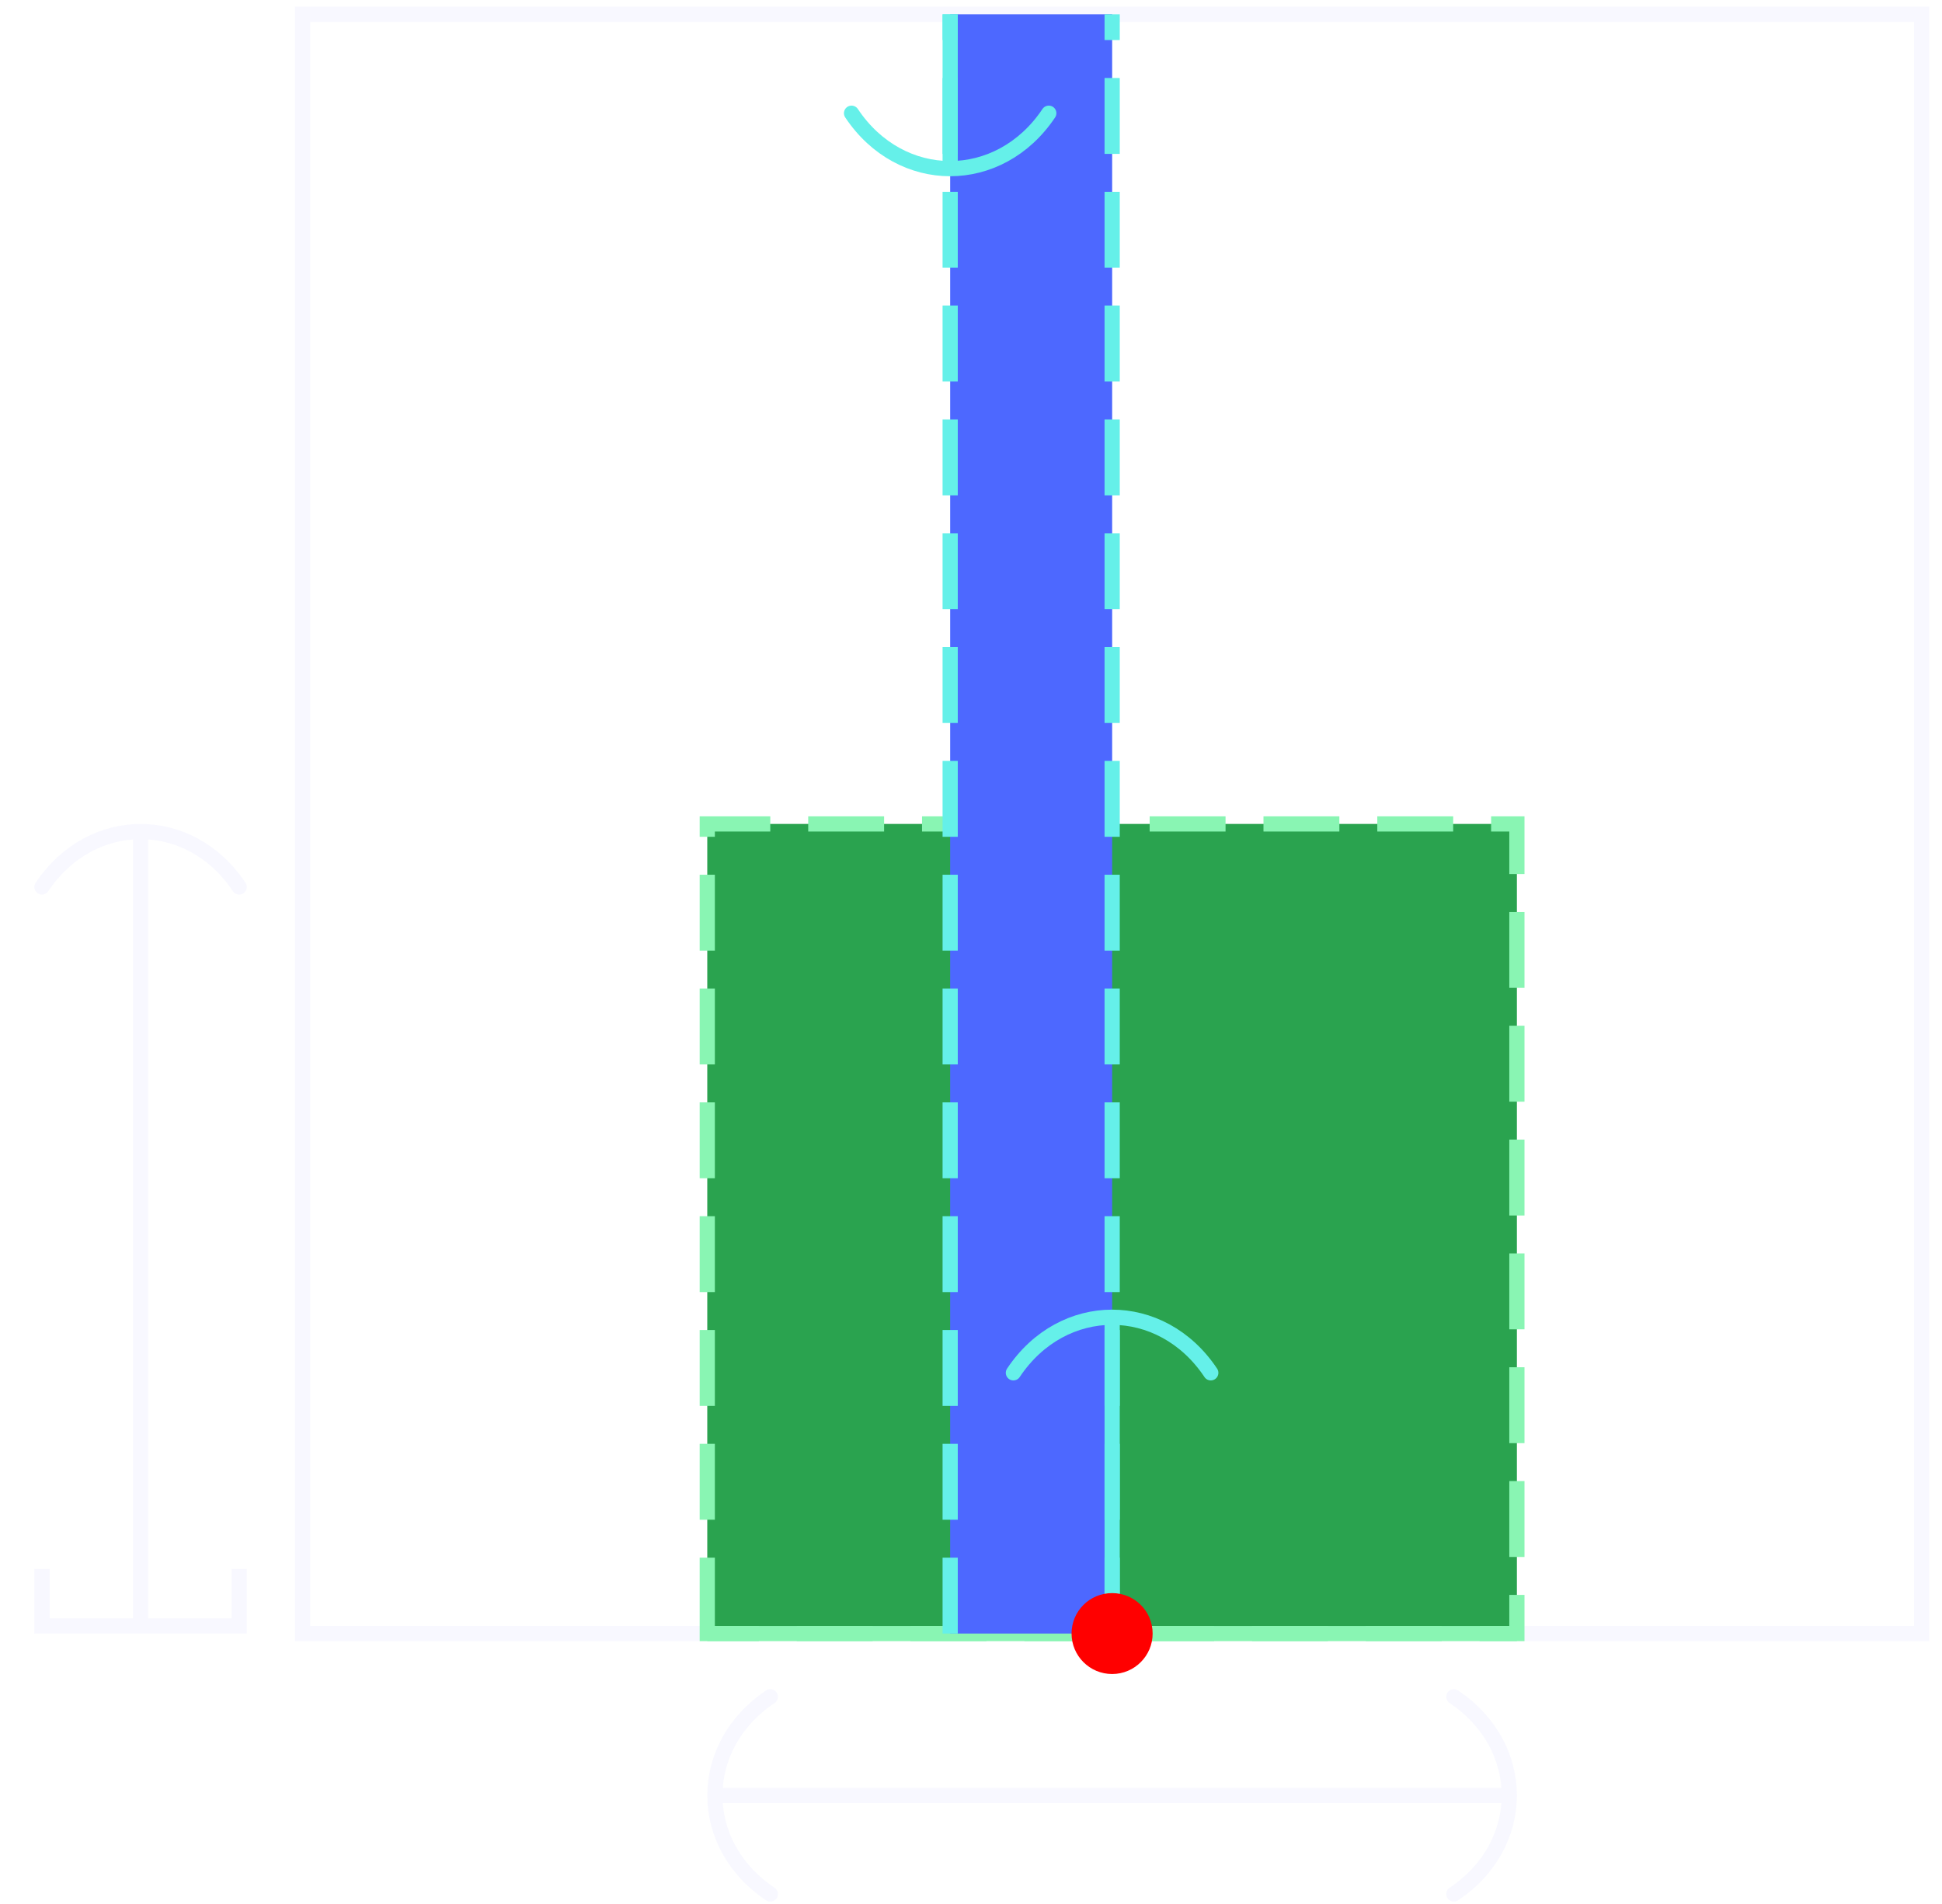
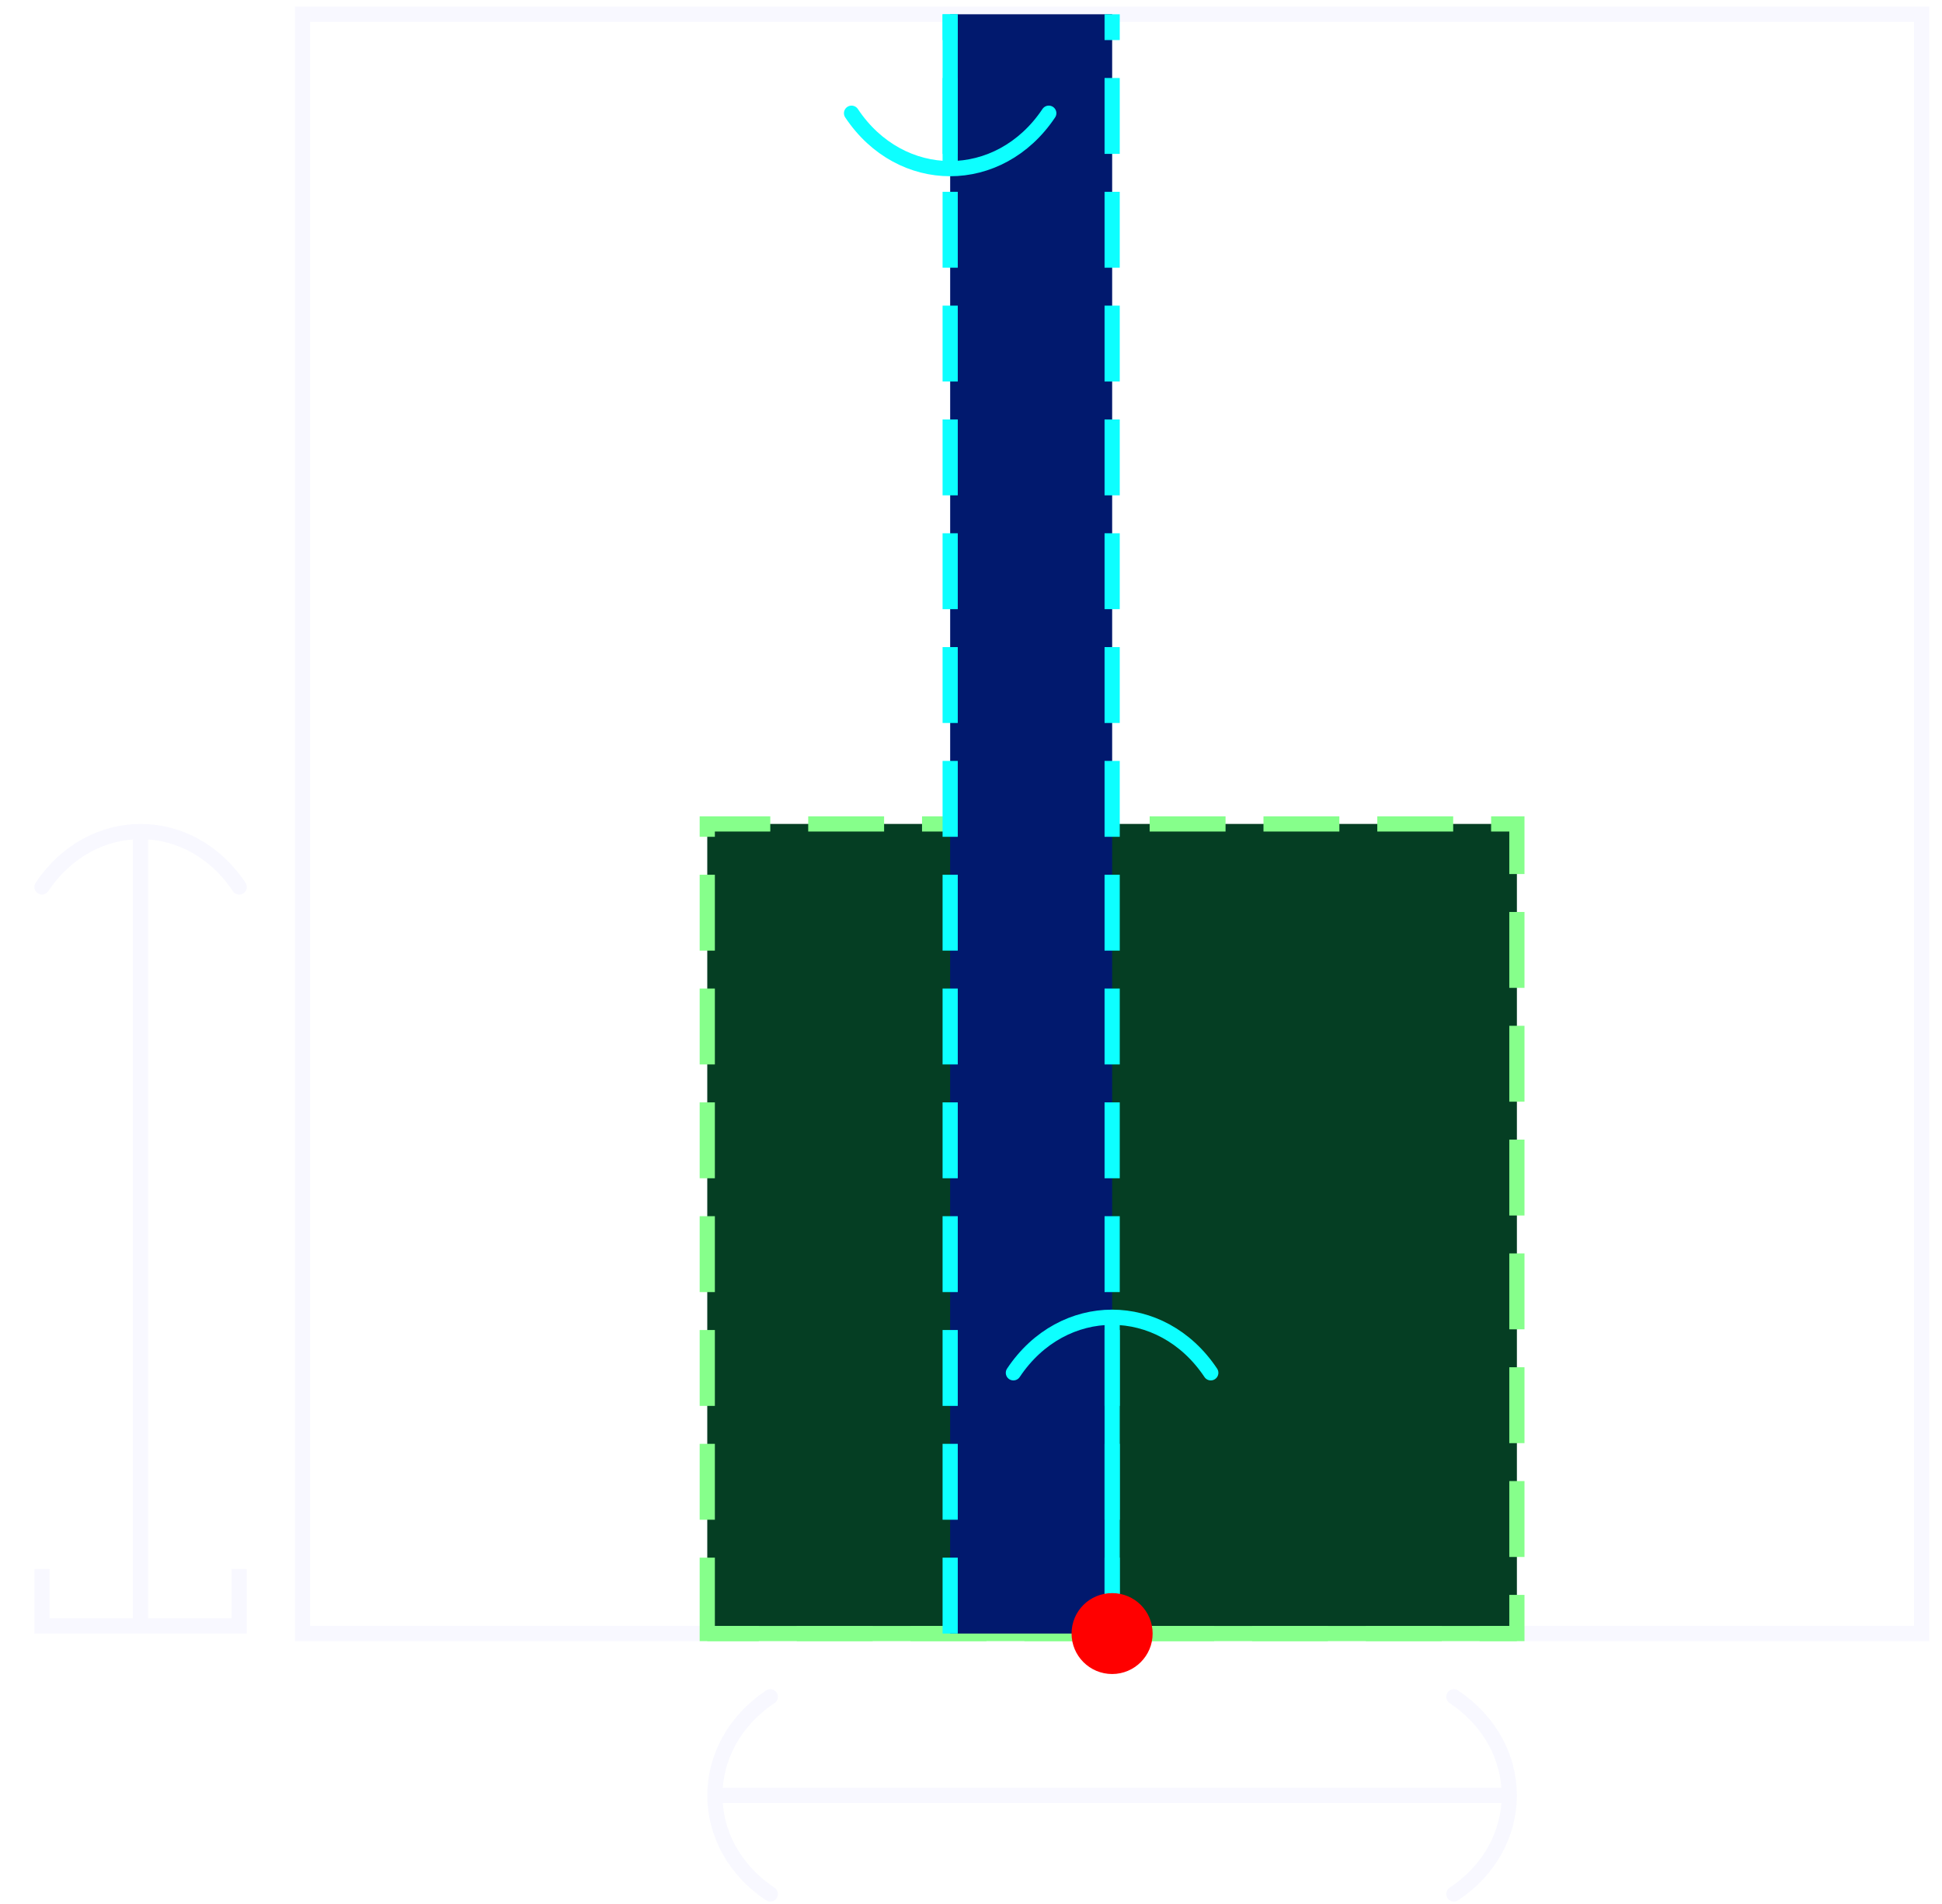
<svg xmlns="http://www.w3.org/2000/svg" width="51pt" height="50pt" viewBox="0 0 51 50" version="1.1">
  <g id="surface1">
    <path style="fill:none;stroke-width:0.399;stroke-linecap:butt;stroke-linejoin:miter;stroke:rgb(97.255%,97.255%,100%);stroke-opacity:1;stroke-miterlimit:10;" d="M 0 -0.001 L 0 42.522 L 42.52 42.522 L 42.52 -0.001 Z M 0 -0.001 " transform="matrix(1,0,0,-1,7.945,42.897)" />
    <path style="fill:none;stroke-width:0.399;stroke-linecap:butt;stroke-linejoin:miter;stroke:rgb(97.255%,97.255%,100%);stroke-opacity:1;stroke-miterlimit:10;" d="M 10.992 -4.251 L 31.528 -4.251 " transform="matrix(1,0,0,-1,7.945,42.897)" />
    <path style="fill:none;stroke-width:0.399;stroke-linecap:round;stroke-linejoin:miter;stroke:rgb(97.255%,97.255%,100%);stroke-opacity:1;stroke-miterlimit:10;" d="M -1.294 -2.591 C 0.647 -1.294 0.647 1.296 -1.294 2.589 " transform="matrix(-1,0,0,1,18.93617,47.14926)" />
    <path style="fill:none;stroke-width:0.399;stroke-linecap:round;stroke-linejoin:miter;stroke:rgb(97.255%,97.255%,100%);stroke-opacity:1;stroke-miterlimit:10;" d="M -1.294 -2.589 C 0.647 -1.296 0.647 1.294 -1.294 2.591 " transform="matrix(1,0,0,-1,39.474,47.14926)" />
    <path style="fill:none;stroke-width:0.399;stroke-linecap:butt;stroke-linejoin:miter;stroke:rgb(97.255%,97.255%,100%);stroke-opacity:1;stroke-miterlimit:10;" d="M -4.254 0.198 L -4.254 20.897 " transform="matrix(1,0,0,-1,7.945,42.897)" />
    <path style="fill:none;stroke-width:0.399;stroke-linecap:butt;stroke-linejoin:miter;stroke:rgb(97.255%,97.255%,100%);stroke-opacity:1;stroke-miterlimit:10;" d="M -1.495 -2.591 L 0.001 -2.591 L 0.001 2.589 L -1.495 2.589 " transform="matrix(0,1,1,0,3.69274,42.69775)" />
    <path style="fill:none;stroke-width:0.399;stroke-linecap:round;stroke-linejoin:miter;stroke:rgb(97.255%,97.255%,100%);stroke-opacity:1;stroke-miterlimit:10;" d="M -1.295 -2.589 C 0.646 -1.296 0.646 1.294 -1.295 2.591 " transform="matrix(0,-1,-1,0,3.69274,21.99806)" />
-     <path style="fill-rule:nonzero;fill:rgb(16.472%,63.921%,30.98%);fill-opacity:1;stroke-width:0.399;stroke-linecap:butt;stroke-linejoin:miter;stroke:rgb(53.725%,96.077%,70.197%);stroke-opacity:1;stroke-dasharray:1.993,0.996;stroke-miterlimit:10;" d="M 10.629 -0.001 L 10.629 21.26 L 31.891 21.26 L 31.891 -0.001 Z M 10.629 -0.001 " transform="matrix(1,0,0,-1,7.945,42.897)" />
-     <path style="fill:none;stroke-width:0.399;stroke-linecap:butt;stroke-linejoin:miter;stroke:rgb(53.725%,96.077%,70.197%);stroke-opacity:1;stroke-miterlimit:10;" d="M 10.629 -0.001 L 31.891 -0.001 " transform="matrix(1,0,0,-1,7.945,42.897)" />
-     <path style=" stroke:none;fill-rule:nonzero;fill:rgb(30.196%,40.784%,100%);fill-opacity:1;" d="M 24.953 42.898 L 24.953 0.375 L 29.207 0.375 L 29.207 42.898 Z M 24.953 42.898 " />
-     <path style="fill:none;stroke-width:0.399;stroke-linecap:butt;stroke-linejoin:miter;stroke:rgb(39.609%,94.119%,91.373%);stroke-opacity:1;stroke-miterlimit:10;" d="M 21.262 8.143 L 21.262 -0.001 " transform="matrix(1,0,0,-1,7.945,42.897)" />
-     <path style="fill:none;stroke-width:0.399;stroke-linecap:round;stroke-linejoin:miter;stroke:rgb(39.609%,94.119%,91.373%);stroke-opacity:1;stroke-miterlimit:10;" d="M -1.297 -2.592 C 0.649 -1.295 0.649 1.295 -1.297 2.592 " transform="matrix(0,-1,-1,0,29.20509,34.75424)" />
-     <path style="fill:none;stroke-width:0.399;stroke-linecap:butt;stroke-linejoin:miter;stroke:rgb(39.609%,94.119%,91.373%);stroke-opacity:1;stroke-dasharray:1.993,0.996;stroke-miterlimit:10;" d="M 21.262 -0.001 L 21.262 42.522 " transform="matrix(1,0,0,-1,7.945,42.897)" />
-     <path style="fill:none;stroke-width:0.399;stroke-linecap:butt;stroke-linejoin:miter;stroke:rgb(39.609%,94.119%,91.373%);stroke-opacity:1;stroke-miterlimit:10;" d="M 17.008 38.627 L 17.008 42.522 " transform="matrix(1,0,0,-1,7.945,42.897)" />
-     <path style="fill:none;stroke-width:0.399;stroke-linecap:round;stroke-linejoin:miter;stroke:rgb(39.609%,94.119%,91.373%);stroke-opacity:1;stroke-miterlimit:10;" d="M -1.295 -2.59 C 0.646 -1.297 0.646 1.293 -1.295 2.59 " transform="matrix(0,1,1,0,24.95281,4.26796)" />
-     <path style="fill:none;stroke-width:0.399;stroke-linecap:butt;stroke-linejoin:miter;stroke:rgb(39.609%,94.119%,91.373%);stroke-opacity:1;stroke-dasharray:1.993,0.996;stroke-miterlimit:10;" d="M 17.008 -0.001 L 17.008 42.522 " transform="matrix(1,0,0,-1,7.945,42.897)" />
+     <path style="fill-rule:nonzero;fill:rgb(1.961%,24.315%,13.724%);fill-opacity:1;stroke-width:0.399;stroke-linecap:butt;stroke-linejoin:miter;stroke:rgb(52.55%,100%,54.509%);stroke-opacity:1;stroke-dasharray:1.993,0.996;stroke-miterlimit:10;" d="M 10.629 -0.001 L 10.629 21.26 L 31.891 21.26 L 31.891 -0.001 Z M 10.629 -0.001 " transform="matrix(1,0,0,-1,7.945,42.897)" />
+     <path style="fill:none;stroke-width:0.399;stroke-linecap:butt;stroke-linejoin:miter;stroke:rgb(52.55%,100%,54.509%);stroke-opacity:1;stroke-miterlimit:10;" d="M 10.629 -0.001 L 31.891 -0.001 " transform="matrix(1,0,0,-1,7.945,42.897)" />
+     <path style=" stroke:none;fill-rule:nonzero;fill:rgb(0.391%,9.804%,43.137%);fill-opacity:1;" d="M 24.953 42.898 L 24.953 0.375 L 29.207 0.375 L 29.207 42.898 Z M 24.953 42.898 " />
+     <path style="fill:none;stroke-width:0.399;stroke-linecap:butt;stroke-linejoin:miter;stroke:rgb(5.098%,100%,100%);stroke-opacity:1;stroke-miterlimit:10;" d="M 21.262 8.143 L 21.262 -0.001 " transform="matrix(1,0,0,-1,7.945,42.897)" />
+     <path style="fill:none;stroke-width:0.399;stroke-linecap:round;stroke-linejoin:miter;stroke:rgb(5.098%,100%,100%);stroke-opacity:1;stroke-miterlimit:10;" d="M -1.297 -2.592 C 0.649 -1.295 0.649 1.295 -1.297 2.592 " transform="matrix(0,-1,-1,0,29.20509,34.75424)" />
+     <path style="fill:none;stroke-width:0.399;stroke-linecap:butt;stroke-linejoin:miter;stroke:rgb(5.098%,100%,100%);stroke-opacity:1;stroke-dasharray:1.993,0.996;stroke-miterlimit:10;" d="M 21.262 -0.001 L 21.262 42.522 " transform="matrix(1,0,0,-1,7.945,42.897)" />
+     <path style="fill:none;stroke-width:0.399;stroke-linecap:butt;stroke-linejoin:miter;stroke:rgb(5.098%,100%,100%);stroke-opacity:1;stroke-miterlimit:10;" d="M 17.008 38.627 L 17.008 42.522 " transform="matrix(1,0,0,-1,7.945,42.897)" />
+     <path style="fill:none;stroke-width:0.399;stroke-linecap:round;stroke-linejoin:miter;stroke:rgb(5.098%,100%,100%);stroke-opacity:1;stroke-miterlimit:10;" d="M -1.295 -2.59 C 0.646 -1.297 0.646 1.293 -1.295 2.59 " transform="matrix(0,1,1,0,24.95281,4.26796)" />
+     <path style="fill:none;stroke-width:0.399;stroke-linecap:butt;stroke-linejoin:miter;stroke:rgb(5.098%,100%,100%);stroke-opacity:1;stroke-dasharray:1.993,0.996;stroke-miterlimit:10;" d="M 17.008 -0.001 L 17.008 42.522 " transform="matrix(1,0,0,-1,7.945,42.897)" />
    <path style=" stroke:none;fill-rule:nonzero;fill:rgb(100%,0%,0%);fill-opacity:1;" d="M 30.27 42.898 C 30.27 42.309 29.793 41.836 29.207 41.836 C 28.617 41.836 28.141 42.309 28.141 42.898 C 28.141 43.484 28.617 43.961 29.207 43.961 C 29.793 43.961 30.27 43.484 30.27 42.898 Z M 30.27 42.898 " />
  </g>
</svg>
